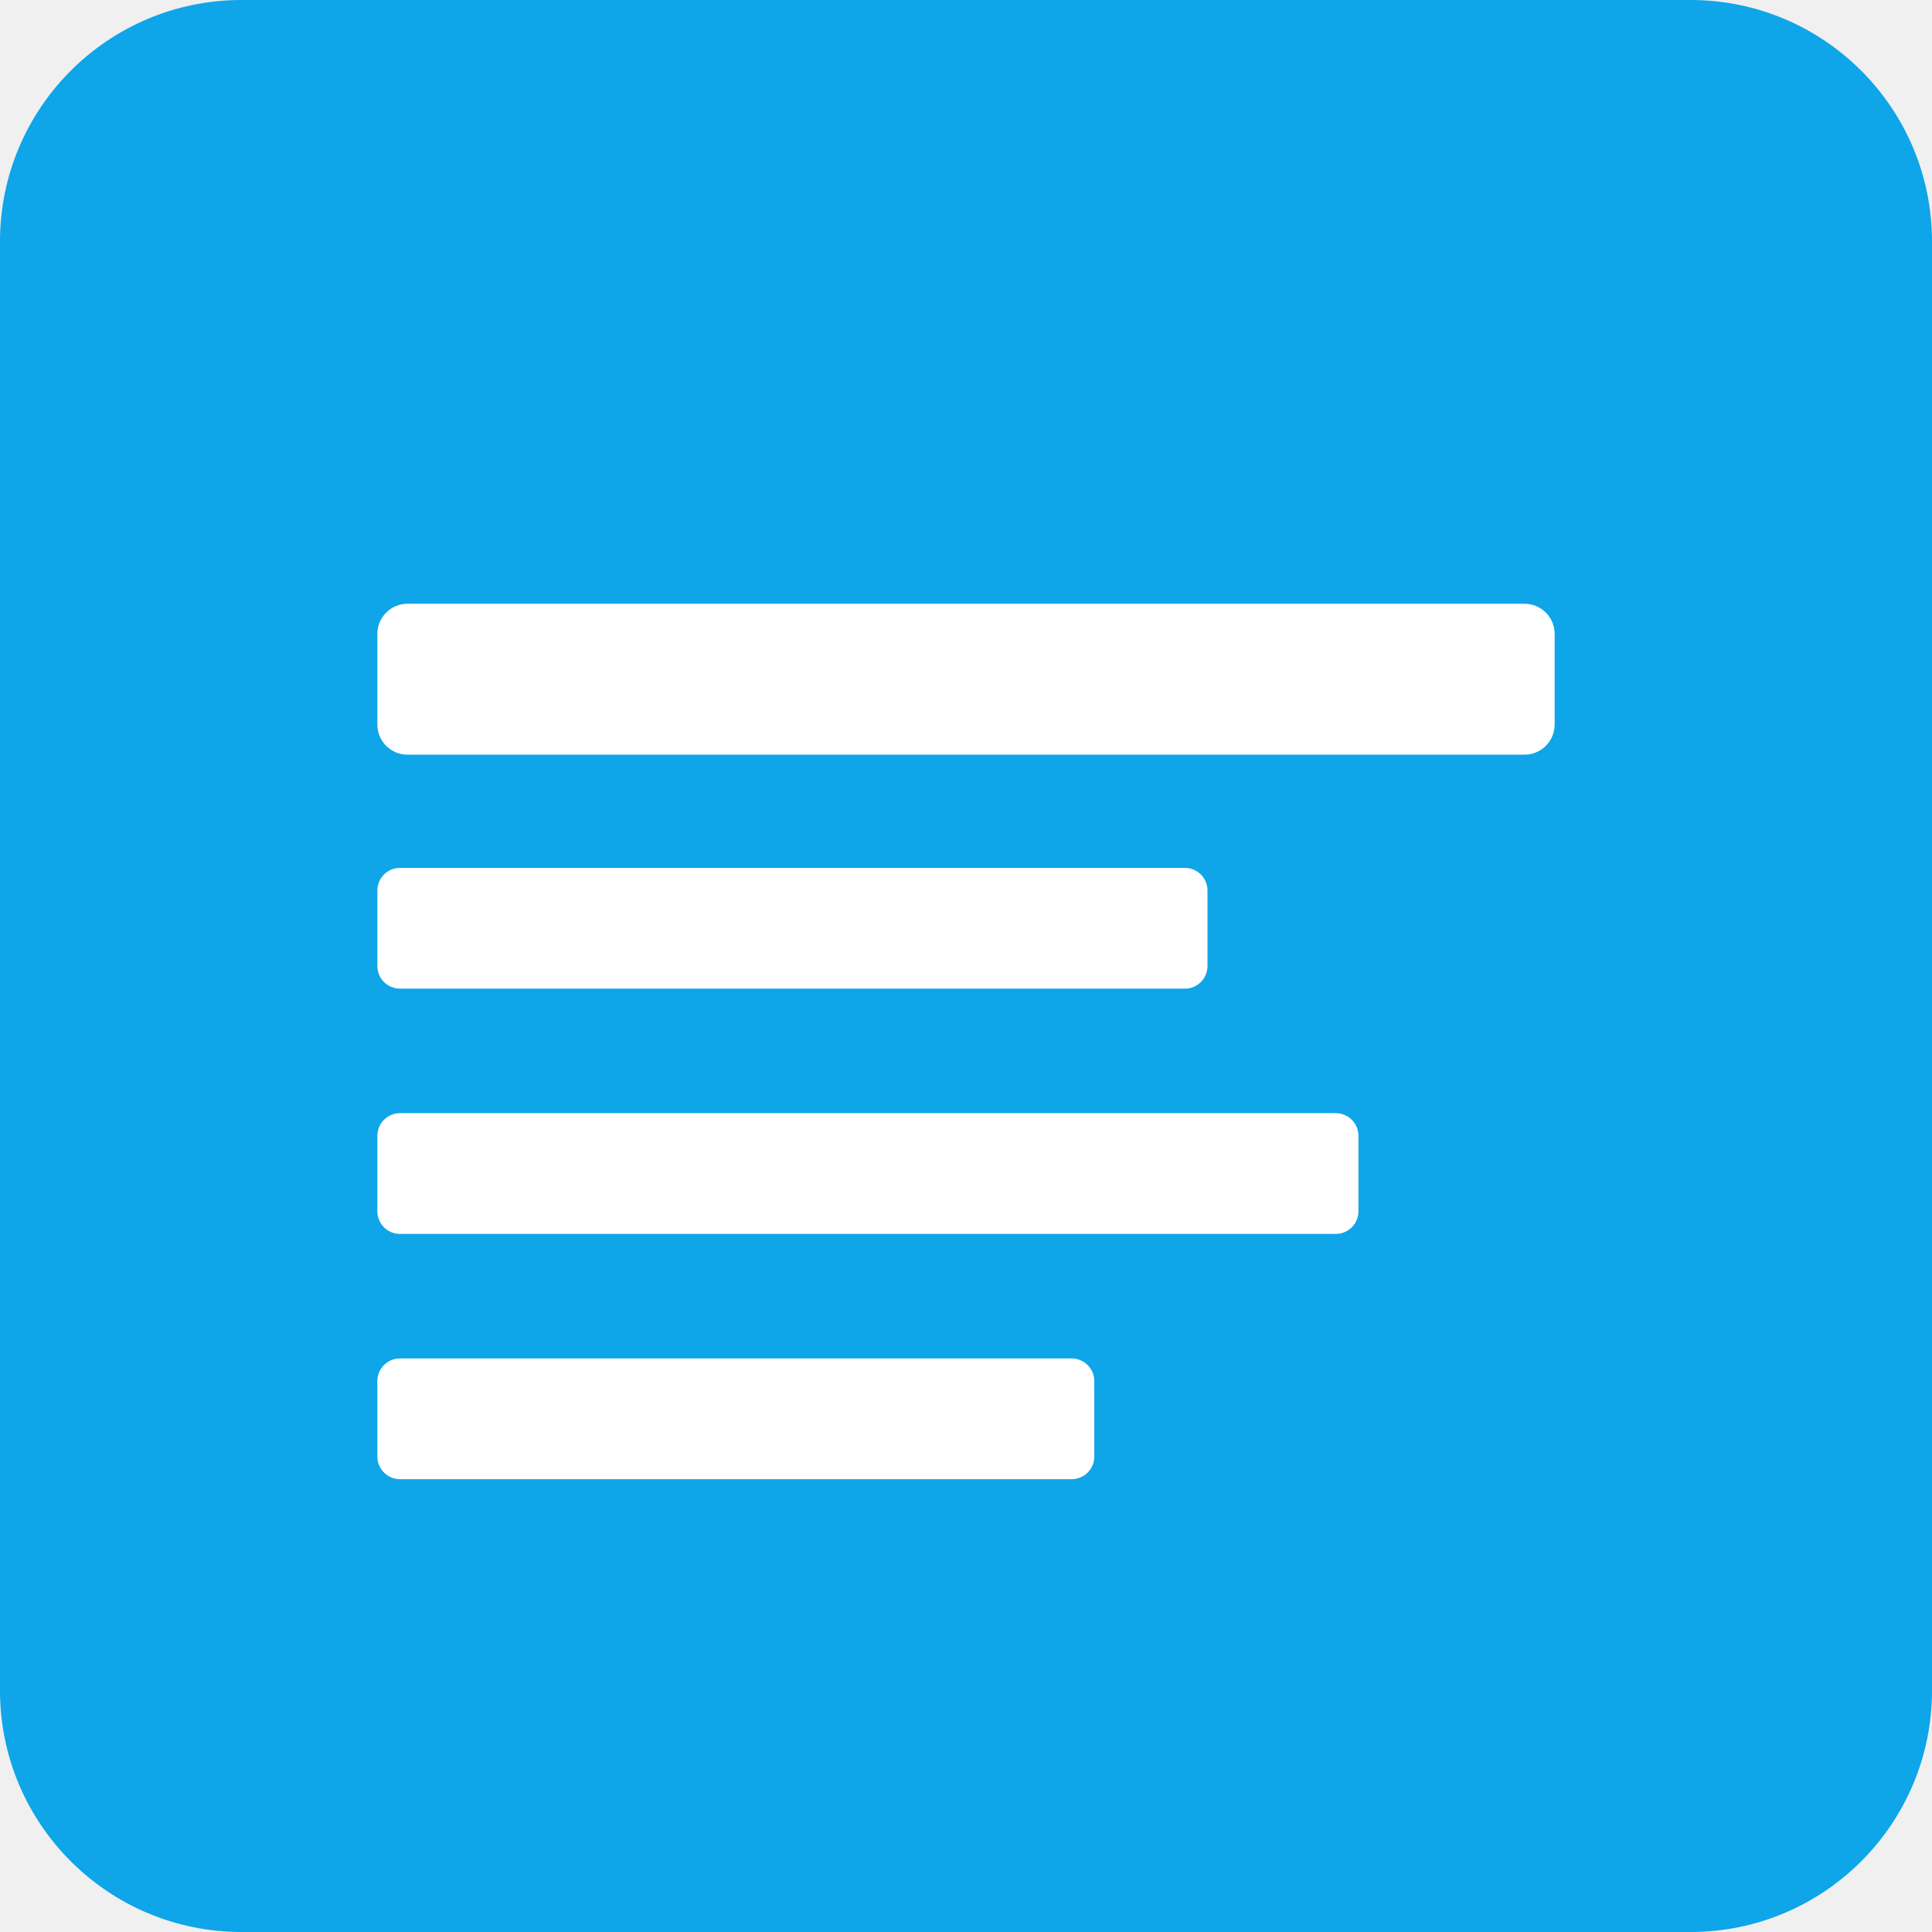
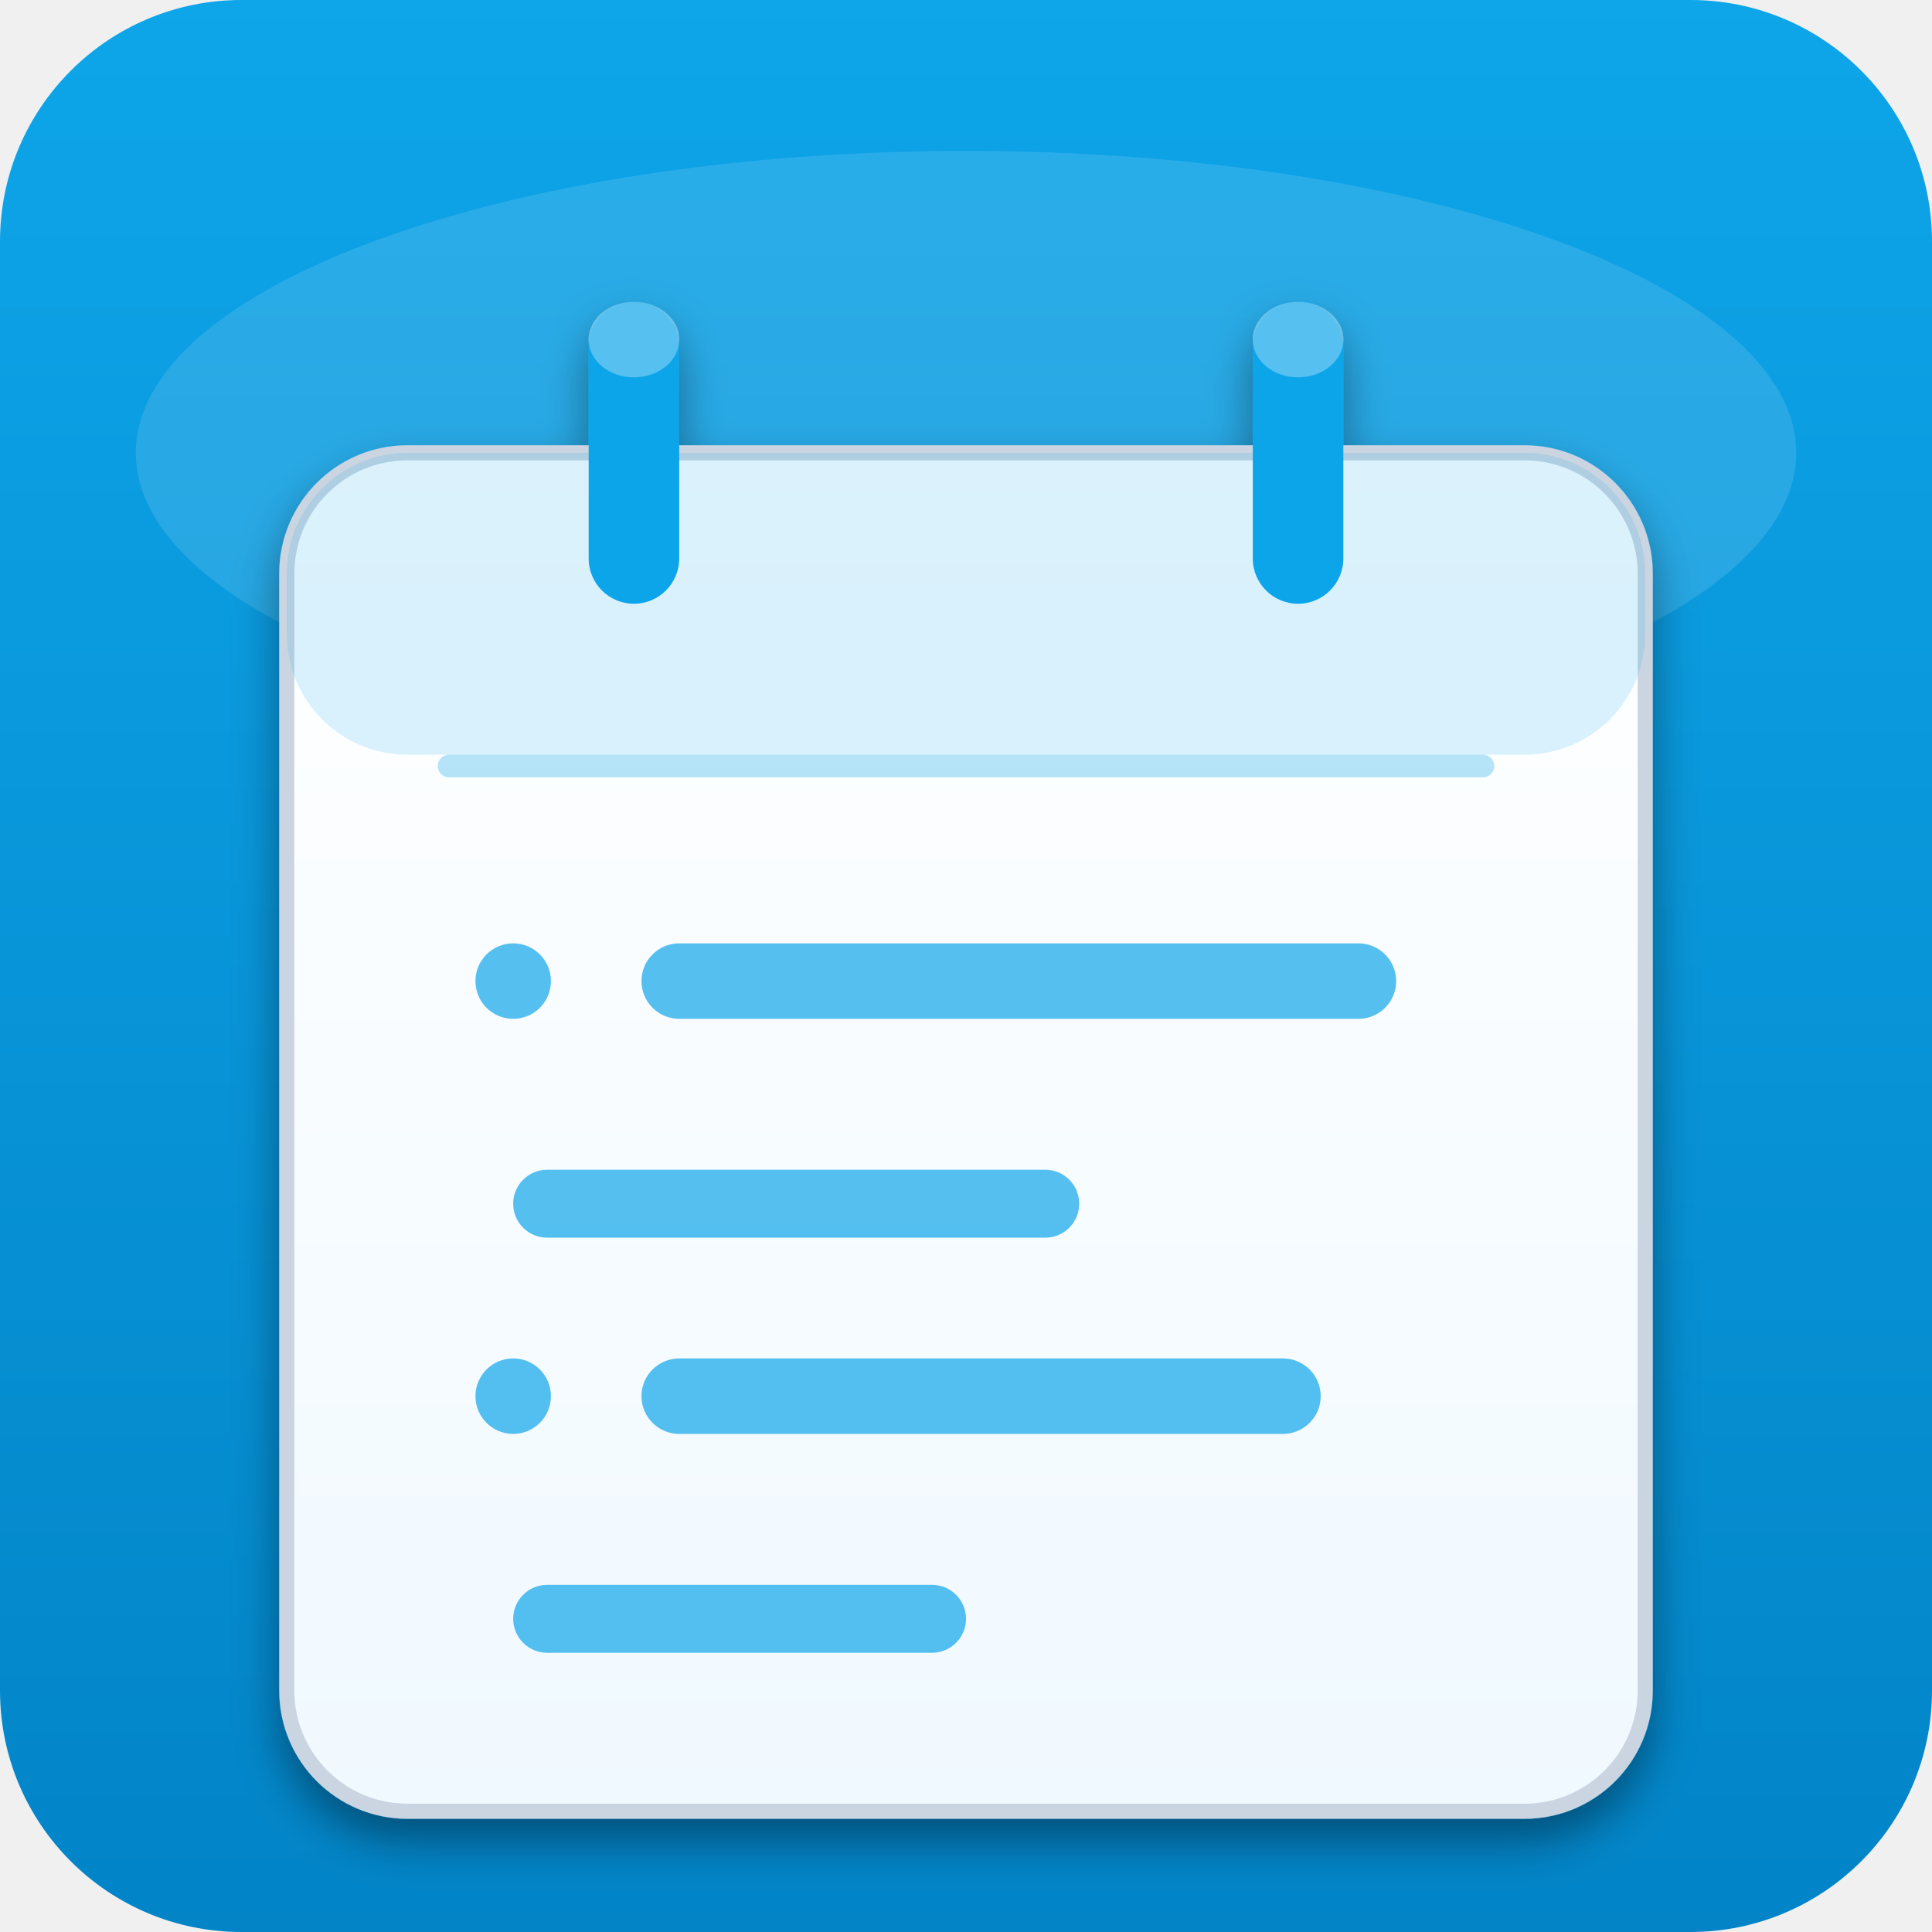
<svg xmlns="http://www.w3.org/2000/svg" width="512" height="512" viewBox="0 0 512 512">
-   <rect width="512" height="512" fill="#0ea5e9" rx="64" />
-   <g fill="#ffffff">
-     <rect x="100" y="160" width="312" height="40" rx="8" />
-     <rect x="100" y="230" width="220" height="32" rx="6" />
-     <rect x="100" y="295" width="260" height="32" rx="6" />
-     <rect x="100" y="360" width="190" height="32" rx="6" />
+   <defs>
+     <linearGradient id="bgGrad512" x1="0%" y1="0%" x2="0%" y2="100%">
+       <stop offset="0%" style="stop-color:#0ea5e9;stop-opacity:1" />
+       <stop offset="100%" style="stop-color:#0284c7;stop-opacity:1" />
+     </linearGradient>
+     <linearGradient id="calGrad512" x1="0%" y1="0%" x2="0%" y2="100%">
+       <stop offset="0%" style="stop-color:#ffffff;stop-opacity:1" />
+       <stop offset="100%" style="stop-color:#f0f9ff;stop-opacity:1" />
+     </linearGradient>
+     <filter id="shadow512">
+       <feGaussianBlur in="SourceAlpha" stdDeviation="6" />
+       <feOffset dx="0" dy="6" result="offsetblur" />
+       <feComponentTransfer>
+         <feFuncA type="linear" slope="0.4" />
+       </feComponentTransfer>
+       <feMerge>
+         <feMergeNode />
+         <feMergeNode in="SourceGraphic" />
+       </feMerge>
+     </filter>
+   </defs>
+   <rect width="512" height="512" fill="url(#bgGrad512)" rx="64" />
+   <ellipse cx="256" cy="120" rx="220" ry="80" fill="#ffffff" opacity="0.12" />
+   <g filter="url(#shadow512)">
+     <rect x="76" y="120" width="360" height="360" rx="32" fill="url(#calGrad512)" />
+     <rect x="76" y="120" width="360" height="360" rx="32" fill="none" stroke="#cbd5e1" stroke-width="4" />
+     <rect x="76" y="120" width="360" height="80" rx="32" fill="#0ea5e9" opacity="0.15" />
+     <rect x="156" y="80" width="24" height="80" rx="12" fill="#0ea5e9" />
+     <rect x="156" y="80" width="24" height="20" rx="12" fill="#ffffff" opacity="0.3" />
+     <rect x="332" y="80" width="24" height="80" rx="12" fill="#0ea5e9" />
+     <rect x="332" y="80" width="24" height="20" rx="12" fill="#ffffff" opacity="0.3" />
+     <rect x="116" y="200" width="280" height="6" rx="3" fill="#0ea5e9" opacity="0.3" />
+     <g fill="#0ea5e9" opacity="0.7">
+       <circle cx="136" cy="260" r="10" />
+       <rect x="170" y="250" width="200" height="20" rx="10" />
+       <rect x="136" y="310" width="150" height="18" rx="9" />
+       <circle cx="136" cy="370" r="10" />
+       <rect x="170" y="360" width="180" height="20" rx="10" />
+       <rect x="136" y="420" width="120" height="18" rx="9" />
+     </g>
  </g>
</svg>
